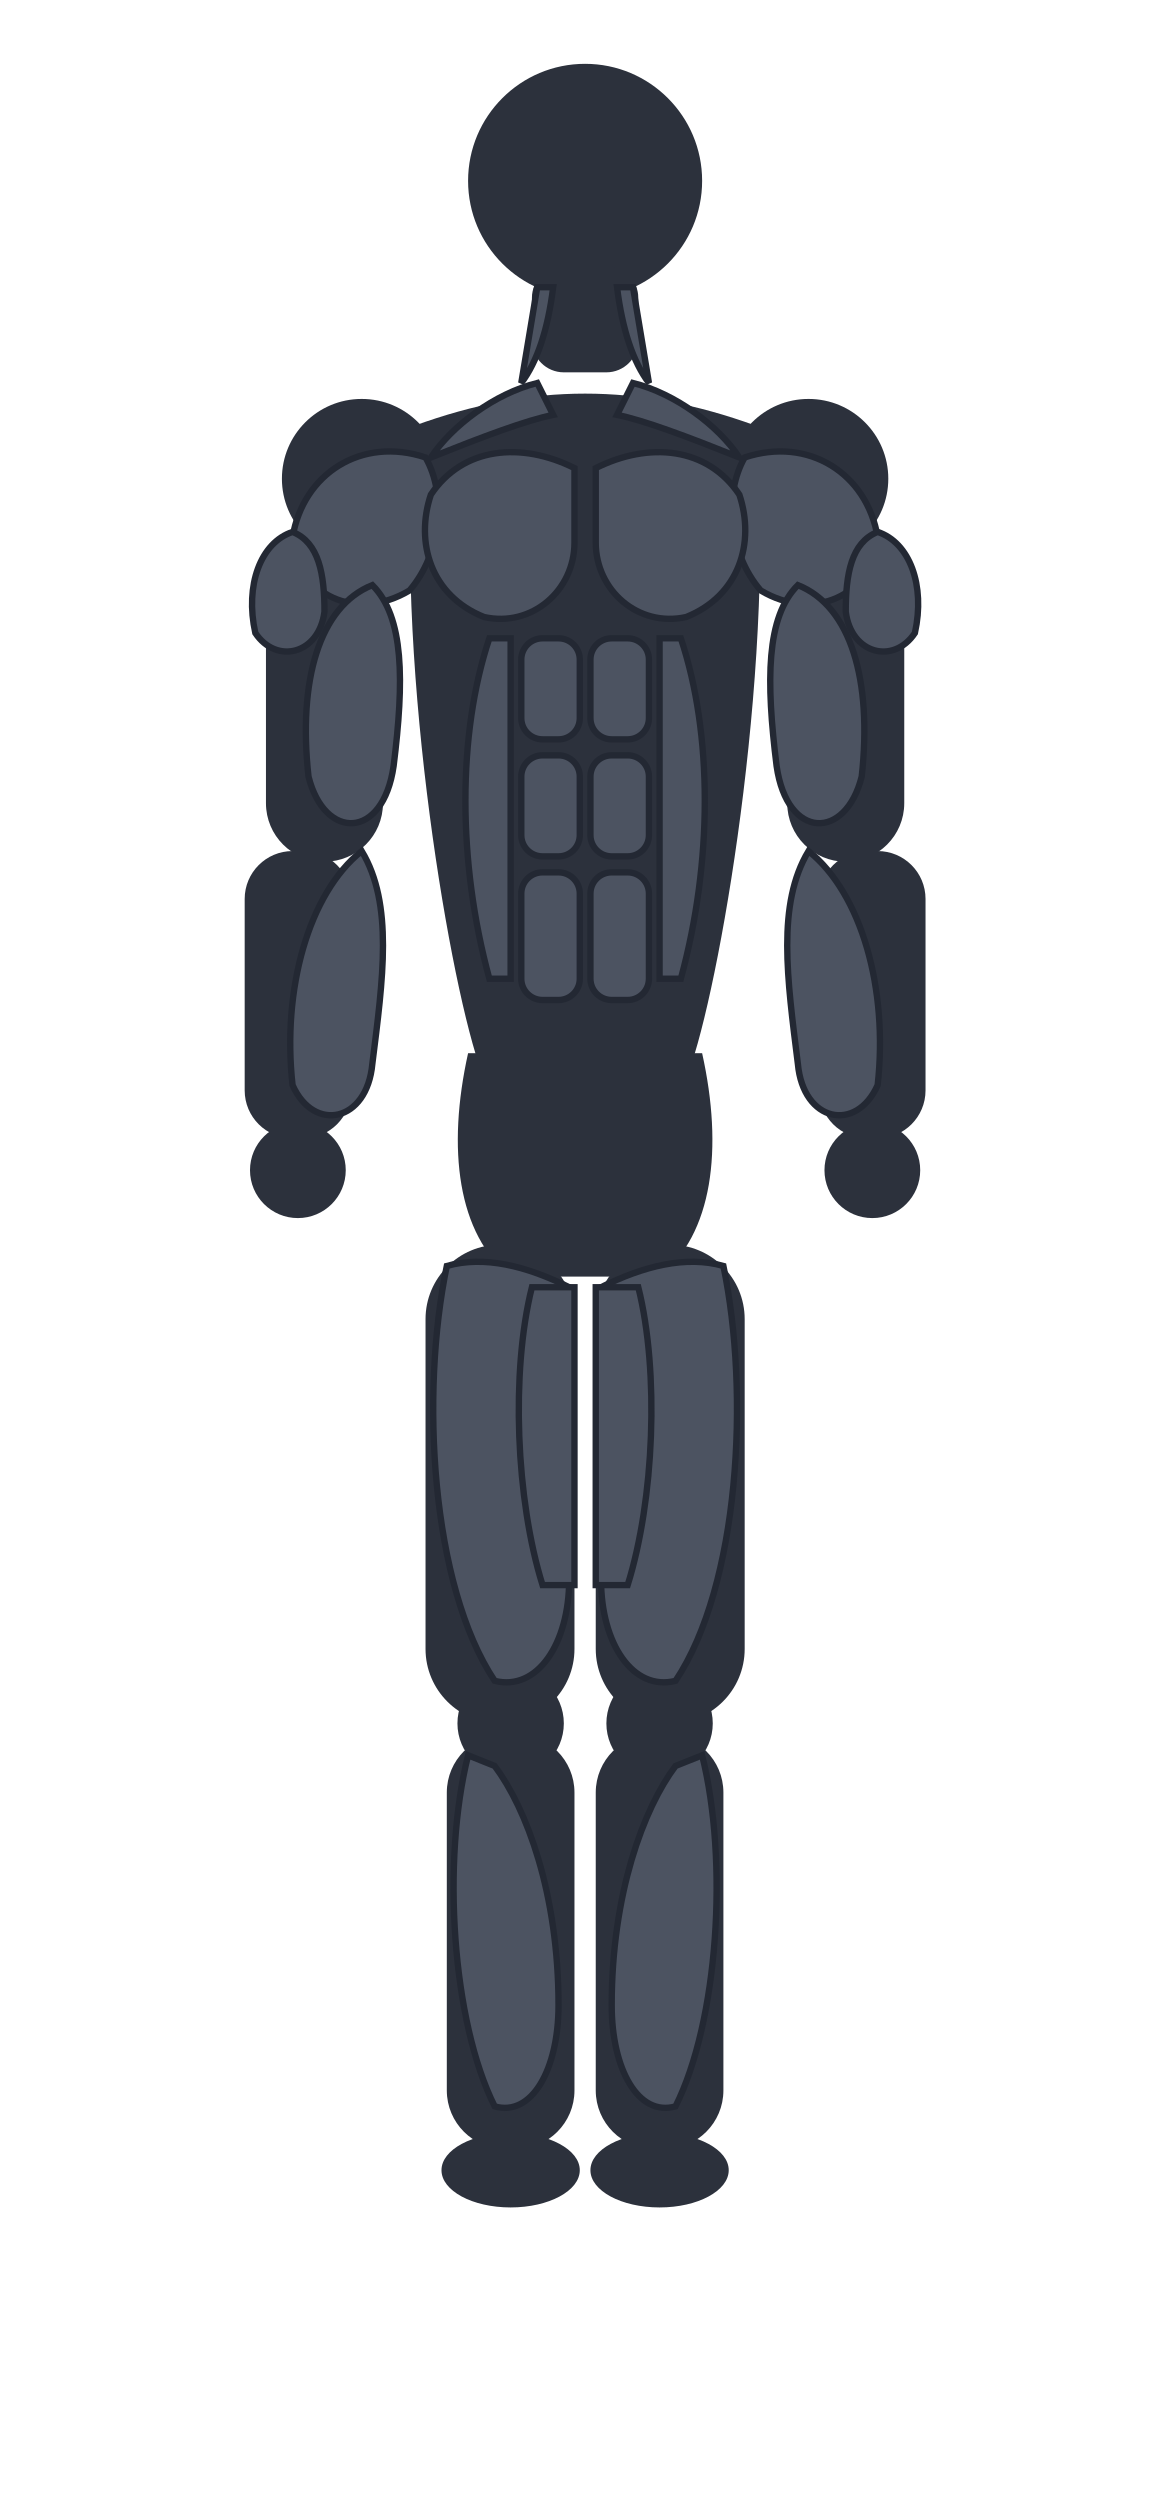
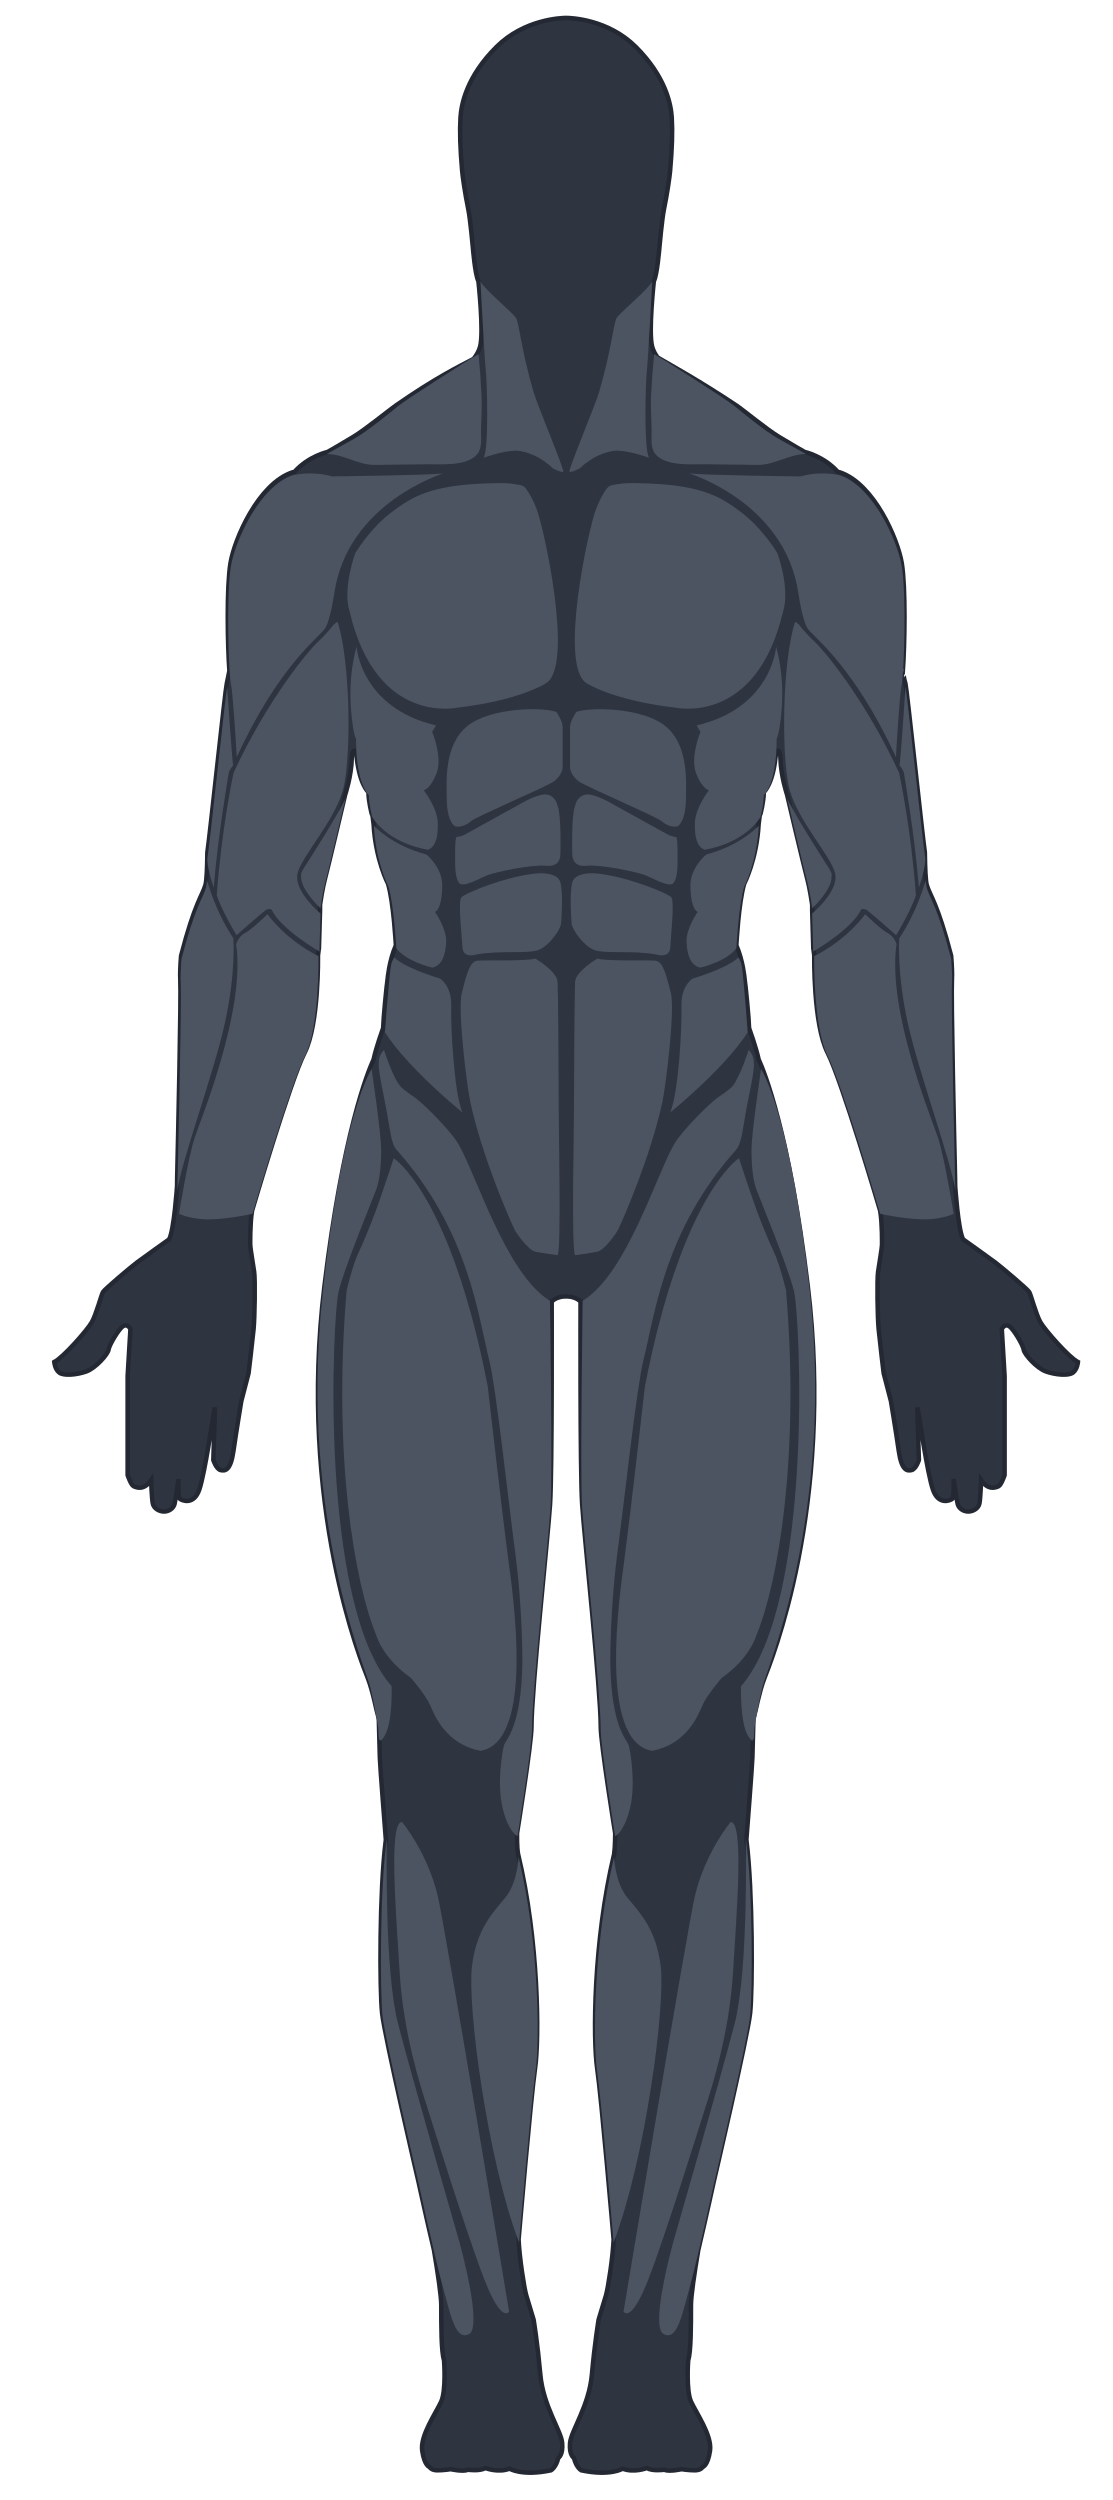
- <svg xmlns="http://www.w3.org/2000/svg" viewBox="0 0 220 470" width="220" height="470">
-   <g fill="#2C313C">
-     <circle cx="110" cy="34" r="22" />
-     <rect x="100" y="50" width="20" height="20" rx="6" />
-     <path d="M78 80 C74 122 84 182 90 200 L130 200 C136 182 146 122 142 80 C120 72 100 72 78 80 Z" />
-     <path d="M88 198 C84 216 86 232 96 240 L124 240 C134 232 136 216 132 198 Z" />
-     <circle cx="68" cy="90" r="15" />
-     <circle cx="152" cy="90" r="15" />
-     <rect x="50" y="100" width="22" height="62" rx="11" />
-     <rect x="148" y="100" width="22" height="62" rx="11" />
-     <rect x="46" y="160" width="20" height="54" rx="9" />
-     <rect x="154" y="160" width="20" height="54" rx="9" />
-     <circle cx="56" cy="220" r="9" />
-     <circle cx="164" cy="220" r="9" />
-     <rect x="80" y="234" width="28" height="90" rx="14" />
-     <rect x="112" y="234" width="28" height="90" rx="14" />
-     <circle cx="96" cy="324" r="10" />
-     <circle cx="124" cy="324" r="10" />
-     <rect x="84" y="326" width="24" height="78" rx="11" />
-     <rect x="112" y="326" width="24" height="78" rx="11" />
-     <ellipse cx="96" cy="408" rx="13" ry="7" />
-     <ellipse cx="124" cy="408" rx="13" ry="7" />
+ <svg xmlns="http://www.w3.org/2000/svg" version="1.1" x="0px" y="0px" width="248.333px" height="557.994px" viewBox="0 0 248.333 557.994" enable-background="new 0 0 248.333 557.994" overflow="visible">
+   <g id="Body_x5F_base">
+     <linearGradient id="SVGID_1_" gradientUnits="userSpaceOnUse" x1="11.58" y1="277.949" x2="241.127" y2="277.949">
+       <stop offset="0" style="stop-color: rgb(66, 186, 191);" />
+       <stop offset="1" style="stop-color: rgb(149, 206, 189);" />
+     </linearGradient>
+     <linearGradient id="grad" gradientTransform="rotate(90)">
+       <stop offset="5%" stop-color="#C70D6C" />
+       <stop offset="95%" stop-color="#BB1817" />
+     </linearGradient>
+     <path fill="#2E3440" stroke="#232833" stroke-miterlimit="10" d="M202.103,152.582c0.303,1.112,3.78,33.957,4.329,37.677  c0.047,3.624,0.172,6.366,0.421,7.24c0.692,2.422,2.343,3.895,5.449,15.839c0.186,2.286,0.242,4.168,0.176,5.286  c-0.216,3.675,0.502,35.751,0.701,44.371c0,0,0.002,1.364,0.018,1.723c0,0,0.656,9.906,1.781,11.906c0,0,5.625,4,7.125,5.125  s7.25,6,7.625,6.625s1.5,5,2.5,6.75s6.375,7.875,8.375,8.875c0,0-0.125,1.625-1.125,2.375s-3.875,0.5-6-0.25s-4.875-3.875-5-4.875  s-2.25-4.625-3.25-5.25s-1.625,0.625-1.625,0.625l0.625,10.5v22.125c0,0-0.75,2.25-1.375,2.5s-2.25,1-3.875-1.375  c0,0-0.125,4.125-0.375,5.25s-1.5,1.75-2.5,1.75s-2.125-0.625-2.375-1.75s-0.875-5.5-0.875-5.5s0.125,4-0.25,4.375  s-3.125,1.625-4.375-2s-3.125-16.625-3.125-16.625l-0.375-1.75l0.375,11.75c0,0-0.625,2-1.625,2.25s-2.25,0.125-2.875-4.25  s-1.75-11.125-1.75-11.125l-1.625-6.25c0,0-0.875-7.25-1.125-9.875s-0.375-11-0.125-12.75s0.875-5.375,0.875-6  c0,0,0.083-4.708-0.406-7.641c0,0-8.469-28.859-11.719-35.234s-3-21.781-3-21.781c-0.063-0.625-0.208-1.51-0.208-1.51l-0.25-8.462  v-1.333c-0.1-0.697-0.553-3.751-1.104-5.789c-0.625-2.313-4.5-18.75-4.5-18.75s-1.396-4.125-1.479-8.125  c-0.032-1.514-0.445-1.856-0.947-1.699c-0.528,7.47-2.761,9.245-2.761,9.245c0,2.153-0.75,4.904-0.75,4.904  c-0.042,0.065-0.091,0.121-0.134,0.185c-0.062,0.521-0.151,1.24-0.26,2.016c-0.429,7.972-3.231,13.347-3.231,13.347  c-1.25,4.186-1.75,13.754-1.75,13.754c1.5,3.404,1.844,7.466,1.844,7.466c0.229,1.42,0.98,9.173,1,11c0,0,1.549,4.269,2.134,6.994  c1.232,2.686,6.798,16.267,10.963,50.552c6,49.395-8.423,84.298-9.66,87.502c-1.236,3.206-1.941,7.397-2.249,8.24  c-0.071,0.195-0.138,0.572-0.219,0.993c-0.098,3.282-0.23,7.849-0.23,8.583c0,1.167-1.333,18.167-1.333,18.167l0.007,0.283  c1.423,11.159,1.383,33.524,0.814,38.618c-0.589,5.271-8.105,37.515-8.105,37.515s-1.788,8.211-3.465,15.297  c-0.867,5.154-1.626,10.25-1.626,12.287c0,4.75,0,10.375-0.625,12.375c0,0-0.5,6.625,0.625,9.125s4.75,7.625,4.25,11  s-1.625,3.625-1.625,3.625s-0.375,0.75-1.75,0.75s-3-0.25-3-0.25s-2.75,0.625-3.875,0.125c0,0-2.5,0.375-3.875-0.375  c0,0-2.875,1.125-5.375,0.125c0,0-2.75,1.75-9.25,0.375c0,0-1.125-0.625-1.625-2.75c0,0-1.125-0.625-0.875-3.375  s4.25-8.25,4.875-15.25s1.5-12.25,1.5-12.25s1.125-3.75,1.625-5.375s1.579-8.785,1.727-12.518c0,0-2.721-31.682-3.67-38.156  c-0.949-6.474-0.873-28.486,3.786-47.888c0.227-1.593,0.233-4.635,0.233-4.635s-3.24-20.035-3.23-23.787  c0.022-8.016-3.674-42.407-4.146-49.646c-0.472-7.239-0.361-45.337-0.361-45.337c-0.412-0.104-0.401-0.533-2.151-0.971  c-1.209-0.167-2.124,0-2.124,0c-1.75,0.438-1.739,0.867-2.151,0.971c0,0,0.111,38.098-0.361,45.337  c-0.472,7.239-4.168,41.631-4.146,49.646c0.01,3.752-3.23,23.787-3.23,23.787s-0.047,3.198,0.233,4.635  c4.658,19.401,4.734,41.414,3.786,47.888c-0.949,6.475-3.67,38.156-3.67,38.156c0.148,3.732,1.227,10.893,1.727,12.518  s1.625,5.375,1.625,5.375s0.875,5.25,1.5,12.25s4.625,12.5,4.875,15.25s-0.875,3.375-0.875,3.375c-0.5,2.125-1.625,2.75-1.625,2.75  c-6.5,1.375-9.25-0.375-9.25-0.375c-2.5,1-5.375-0.125-5.375-0.125c-1.375,0.75-3.875,0.375-3.875,0.375  c-1.125,0.5-3.875-0.125-3.875-0.125s-1.625,0.25-3,0.25s-1.75-0.75-1.75-0.75s-1.125-0.25-1.625-3.625s3.125-8.5,4.25-11  s0.625-9.125,0.625-9.125c-0.625-2-0.625-7.625-0.625-12.375c0-2.037-0.759-7.133-1.626-12.287  c-1.678-7.086-3.465-15.297-3.465-15.297s-7.516-32.244-8.105-37.515c-0.569-5.094-0.609-27.459,0.814-38.618l0.007-0.283  c0,0-1.333-17-1.333-18.167c0-0.734-0.132-5.301-0.23-8.583c-0.081-0.421-0.148-0.798-0.219-0.993  c-0.308-0.843-1.013-5.034-2.249-8.24c-1.236-3.204-15.66-38.107-9.66-87.502c4.165-34.285,9.73-47.866,10.963-50.552  c0.585-2.725,2.134-6.994,2.134-6.994c0.02-1.827,0.771-9.58,1-11c0,0,0.344-4.063,1.844-7.466c0,0-0.5-9.568-1.75-13.754  c0,0-2.802-5.375-3.231-13.347c-0.109-0.776-0.199-1.496-0.26-2.016c-0.043-0.064-0.092-0.12-0.134-0.185  c0,0-0.75-2.751-0.75-4.904c0,0-2.233-1.775-2.761-9.245c-0.502-0.157-0.916,0.185-0.947,1.699c-0.083,4-1.479,8.125-1.479,8.125  s-3.875,16.438-4.5,18.75c-0.551,2.038-1.004,5.092-1.104,5.789v1.333l-0.25,8.462c0,0-0.146,0.885-0.208,1.51  c0,0,0.25,15.406-3,21.781s-11.719,35.234-11.719,35.234c-0.489,2.932-0.406,7.641-0.406,7.641c0,0.625,0.625,4.25,0.875,6  s0.125,10.125-0.125,12.75s-1.125,9.875-1.125,9.875l-1.625,6.25c0,0-1.125,6.75-1.75,11.125s-1.875,4.5-2.875,4.25  s-1.625-2.25-1.625-2.25l0.375-11.75l-0.375,1.75c0,0-1.875,13-3.125,16.625s-4,2.375-4.375,2s-0.25-4.375-0.25-4.375  s-0.625,4.375-0.875,5.5s-1.375,1.75-2.375,1.75s-2.25-0.625-2.5-1.75s-0.375-5.25-0.375-5.25c-1.625,2.375-3.25,1.625-3.875,1.375  s-1.375-2.5-1.375-2.5v-22.125l0.625-10.5c0,0-0.625-1.25-1.625-0.625s-3.125,4.25-3.25,5.25s-2.875,4.125-5,4.875s-5,1-6,0.25  s-1.125-2.375-1.125-2.375c2-1,7.375-7.125,8.375-8.875s2.125-6.125,2.5-6.75s6.125-5.5,7.625-6.625s7.125-5.125,7.125-5.125  c1.125-2,1.781-11.906,1.781-11.906c0.016-0.359,0.018-1.723,0.018-1.723c0.199-8.62,0.917-40.696,0.701-44.371  c-0.066-1.118-0.009-3,0.176-5.286c3.105-11.944,4.757-13.417,5.449-15.839c0.25-0.874,0.375-3.616,0.421-7.24  c0.549-3.72,4.025-36.565,4.329-37.677c0.104-0.354,0.583-2.864,0.583-2.864c-0.398-5.504-0.652-18.646,0.25-24.057  c0.88-5.277,6.167-17.667,13.833-20.25c0,0,0.16-0.042,0.445-0.098c3.208-3.555,7.389-4.439,7.389-4.439s2.875-1.625,5.75-3.375  s7.974-5.939,9.5-7c8.85-6.151,14.032-8.67,17.354-10.402c0.618-0.784,1.163-1.704,1.438-2.723  c0.875-3.25-0.375-14.625-0.375-14.625c-0.75-1.375-1.25-7.625-1.25-7.625s-0.563-6.25-1-8.375  c-0.767-3.724-1.275-7.435-1.375-8.563c-0.438-4.938-0.563-8.875-0.375-11.938c0.183-2.995,1.375-9.125,8-15.75  c6.29-6.29,14.706-6.495,15.542-6.5c0,0,0.03,0,0.042,0s0.042,0,0.042,0c0.835,0.005,9.251,0.209,15.542,6.5  c6.625,6.625,7.817,12.755,8,15.75c0.188,3.063,0.063,7-0.375,11.938c-0.1,1.127-0.608,4.839-1.375,8.563  c-0.438,2.125-1,8.375-1,8.375s-0.5,6.25-1.25,7.625c0,0-1.25,11.375-0.375,14.625c0.238,0.883,0.681,1.688,1.196,2.398  c3.476,2.045,9.207,5.134,17.594,10.727c1.546,1.031,6.625,5.25,9.5,7s5.75,3.375,5.75,3.375s4.181,0.884,7.389,4.439  c0.285,0.057,0.445,0.098,0.445,0.098c7.667,2.583,12.953,14.973,13.833,20.25c0.902,5.411,0.648,18.553,0.25,24.057  C201.52,149.717,201.769,151.665,202.103,152.582z" />
  </g>
-   <g data-muscle="neck" fill="#4C5361" stroke="#232833" stroke-width="1.2">
-     <path d="M104 54 C103 62 101 68 98 72 L101 54 Z" />
-     <path d="M104 54 C103 62 101 68 98 72 L101 54 Z" transform="matrix(-1 0 0 1 220 0)" />
+   <linearGradient gradientUnits="userSpaceOnUse" id="SVGID_2_custom" x1="77.527" x2="124.516" y1="133.003" y2="133.003">
+     <stop offset="0" style="stop-color: rgb(177,131,131);" />
+     <stop offset="1" style="stop-color: rgb(183,117,118);" />
+   </linearGradient>
+   <g id="pectoralis_major">
+     <path data-muscle="chest" fill="#4C5361" id="muscle-0-interactive" d="M78.042,136.525c6,25.647,24.167,21.4,24.167,21.4c13.833-1.595,19.667-5.427,19.667-5.427 c6.333-3.834-0.5-35-2.167-39.058c-0.367-0.894-1-2.404-1.85-3.709c-0.888-1.362-1.012-1.378-3.024-1.695 c-1.389-0.218-2.768-0.236-4.173-0.207c-6.632,0.145-14.23,0.646-19.838,4.125c-2.681,1.662-5.348,3.706-7.419,6.056 c-1.64,1.861-2.822,3.355-4.112,5.45C79.291,123.46,76.375,131.395,78.042,136.525z M174.766,136.525c-6,25.647-24.167,21.4-24.167,21.4c-13.833-1.595-19.667-5.427-19.667-5.427 c-6.333-3.834,0.5-35,2.167-39.058c0.367-0.894,1-2.404,1.85-3.709c0.888-1.362,1.012-1.378,3.024-1.695 c1.389-0.218,2.768-0.236,4.173-0.207c6.632,0.145,14.23,0.646,19.838,4.125c2.681,1.662,5.348,3.706,7.419,6.056 c1.64,1.861,2.822,3.355,4.112,5.45C173.517,123.46,176.433,131.395,174.766,136.525z" />
  </g>
-   <g data-muscle="trapezius" fill="#4C5361" stroke="#232833" stroke-width="1.2">
-     <path d="M101 72 C93 74 85 80 81 86 C91 82 99 79 104 78 Z" />
-     <path d="M101 72 C93 74 85 80 81 86 C91 82 99 79 104 78 Z" transform="matrix(-1 0 0 1 220 0)" />
+   <linearGradient gradientUnits="userSpaceOnUse" id="SVGID_6_" x1="39.958" x2="71.087" y1="238.1" y2="238.1">
+     <stop offset="0" style="stop-color: rgb(177,200,135);" />
+     <stop offset="1" style="stop-color: rgb(166,196,106);" />
+   </linearGradient>
+   <g id="finger_flexors">
+     <path data-muscle="forearms" fill="#4C5361" d="M52.708,210.727c0,0,0.459-1.699,2-2.5c1.563-0.813,5-4.188,5-4.188s3.75,5.5,11.375,9.375 c0,0,0.25,15.875-3,22.25s-11.729,35.25-11.729,35.25s-7.082,1.615-11.563,1.167c-3.333-0.333-4.833-1.167-4.833-1.167 s2-12.5,3.5-17S54.833,225.477,52.708,210.727z M200.1,210.727c0,0-0.459-1.699-2-2.5c-1.563-0.813-5-4.188-5-4.188s-3.75,5.5-11.375,9.375 c0,0-0.25,15.875,3,22.25s11.729,35.25,11.729,35.25s7.082,1.615,11.563,1.167c3.333-0.333,4.833-1.167,4.833-1.167s-2-12.5-3.5-17 S197.975,225.477,200.1,210.727z" />
  </g>
-   <g data-muscle="front_deltoid" fill="#4C5361" stroke="#232833" stroke-width="1.2">
-     <path d="M80 86 C68 82 57 89 55 101 C56 112 67 117 77 111 C83 104 84 93 80 86 Z" />
-     <path d="M80 86 C68 82 57 89 55 101 C56 112 67 117 77 111 C83 104 84 93 80 86 Z" transform="matrix(-1 0 0 1 220 0)" />
+   <linearGradient gradientUnits="userSpaceOnUse" id="SVGID_3_" x1="50.929" x2="98.958" y1="137.32" y2="137.32">
+     <stop offset="0" style="stop-color: rgb(181,98,69);" />
+     <stop offset="1" style="stop-color: rgb(183,82,44);" />
+   </linearGradient>
+   <g id="deltoid">
+     <path data-muscle="front_deltoid side_deltoid" fill="#4C5361" d="M65.375,106.077c0,0,4.083-1.083,8.75,0.255c0,0,21.5-0.25,24.833-0.667 c0,0-21.333,6.5-24.333,26.667c0,0-0.833,5.916-2,7.833s-10.208,8.062-19.792,28.813c0,0-0.792-14.15-1.292-16.317 c-0.5-2.167-1.083-19.833,0-26.333C52.421,121.05,57.708,108.66,65.375,106.077z M187.433,106.077c0,0-4.083-1.083-8.75,0.255c0,0-21.5-0.25-24.833-0.667 c0,0,21.333,6.5,24.333,26.667c0,0,0.833,5.916,2,7.833s10.208,8.062,19.792,28.813c0,0,0.792-14.15,1.292-16.317 c0.5-2.167,1.083-19.833,0-26.333C200.386,121.05,195.1,108.66,187.433,106.077z" />
  </g>
-   <g data-muscle="side_deltoid" fill="#4C5361" stroke="#232833" stroke-width="1.2">
-     <path d="M55 100 C49 102 46 110 48 119 C52 125 60 123 61 115 C61 108 60 102 55 100 Z" />
-     <path d="M55 100 C49 102 46 110 48 119 C52 125 60 123 61 115 C61 108 60 102 55 100 Z" transform="matrix(-1 0 0 1 220 0)" />
+   <linearGradient gradientUnits="userSpaceOnUse" id="SVGID_4_" x1="46.28" x2="52.041" y1="175.665" y2="175.665">
+     <stop offset="0" style="stop-color: rgb(159,145,116);" />
+     <stop offset="1" style="stop-color: rgb(161,144,90);" />
+   </linearGradient>
+   <g id="triceps">
+     <path data-muscle="triceps" fill="#4C5361" d="M50.708,153.249c0,0,1.083,16.499,1.333,17.582c0,0-0.875,0.959-1,1.793 c-0.125,0.833-2.333,13.334-3.333,25.458c0,0-1.75-4.917-1.375-6.854S50.396,154.394,50.708,153.249z M71.521,202.727c0,0-4.5-4.188-4.313-7.125c0,0-0.25-0.563,0.625-1.875s8.563-13.375,9.313-15.688 c0,0-3.875,16.438-4.5,18.75S71.521,202.727,71.521,202.727z M202.1,153.249c0,0-1.083,16.499-1.333,17.582c0,0,0.875,0.959,1,1.793 c0.125,0.833,2.333,13.334,3.333,25.458c0,0,1.75-4.917,1.375-6.854S202.412,154.394,202.1,153.249z M181.287,202.727c0,0,4.5-4.188,4.313-7.125c0,0,0.25-0.563-0.625-1.875 s-8.563-13.375-9.313-15.688c0,0,3.875,16.438,4.5,18.75S181.287,202.727,181.287,202.727z" />
  </g>
-   <g data-muscle="chest" fill="#4C5361" stroke="#232833" stroke-width="1.2">
-     <path d="M108 88 C98 83 87 84 81 93 C78 102 81 112 91 116 C100 118 108 111 108 102 Z" />
-     <path d="M108 88 C98 83 87 84 81 93 C78 102 81 112 91 116 C100 118 108 111 108 102 Z" transform="matrix(-1 0 0 1 220 0)" />
+   <linearGradient gradientUnits="userSpaceOnUse" id="SVGID_10_" x1="99.672" x2="125.583" y1="171.41" y2="171.41">
+     <stop offset="0" style="stop-color: rgb(94,100,75);" />
+     <stop offset="1" style="stop-color: rgb(95,103,55);" />
+   </linearGradient>
+   <g id="abdominals">
+     <path data-muscle="abs" fill="#4C5361" d="M124.208,158.922c0,0,1.375,2.033,1.375,3.35c0,1.315,0,9.09,0,9.09s-0.125,1.913-2.25,3.229 c-2.125,1.316-17.25,7.774-18.25,8.73c-1,0.957-3.125,1.675-3.875,0.838c-0.75-0.838-1.5-2.631-1.5-5.98 c0-3.349-0.75-11.84,4.625-16.146S121.708,157.846,124.208,158.922z M124.458,179.853c0,0-0.375-2.153-2.375-2.512s-6.5,2.392-6.5,2.392l-12.125,6.698 c0,0-1,0.358-1.5,0.358s-0.375,5.143-0.375,5.861c0,0.717,0,3.229,0.875,4.425s4.875-1.196,6.5-1.794s9.625-2.393,13-2.033 c3.375,0.358,3.125-2.751,3.125-2.751S125.333,182.125,124.458,179.853z M120.083,194.922c0,0,4.375-0.358,5,2.033c0.625,2.393,0.25,8.253,0.125,9.329 c-0.125,1.077-2.5,4.784-5,5.741s-8.875,0-14.125,1.076c0,0-2.75,0.838-2.875-1.674s-1-10.166-0.25-11.123 S113.458,195.401,120.083,194.922z M119.458,213.94c0,0,4.875,2.832,5,5.225s0.25,22.555,0.25,29.125c0,5,0.583,30.6-0.25,31.875 c0,0-3.5-0.479-5-0.797c-1.5-0.32-4.159-3.979-4.625-4.953c-1.375-2.875-7.25-16.375-9.875-28.5 c-0.739-3.416-2.875-20.497-1.875-24.324s1.667-7.017,3.5-7.176S117.5,214.581,119.458,213.94z M128.6,158.922c0,0-1.375,2.033-1.375,3.35c0,1.315,0,9.09,0,9.09s0.125,1.913,2.25,3.229 c2.125,1.316,17.25,7.774,18.25,8.73c1,0.957,3.125,1.675,3.875,0.838c0.75-0.838,1.5-2.631,1.5-5.98 c0-3.349,0.75-11.84-4.625-16.146S131.1,157.846,128.6,158.922z M128.35,179.853c0,0,0.375-2.153,2.375-2.512s6.5,2.392,6.5,2.392l12.125,6.698 c0,0,1,0.358,1.5,0.358s0.375,5.143,0.375,5.861c0,0.717,0,3.229-0.875,4.425s-4.875-1.196-6.5-1.794s-9.625-2.393-13-2.033 c-3.375,0.358-3.125-2.751-3.125-2.751S127.475,182.125,128.35,179.853z M132.725,194.922c0,0-4.375-0.358-5,2.033c-0.625,2.393-0.25,8.253-0.125,9.329 c0.125,1.077,2.5,4.784,5,5.741s8.875,0,14.125,1.076c0,0,2.75,0.838,2.875-1.674s1-10.166,0.25-11.123 S139.35,195.401,132.725,194.922z M133.35,213.94c0,0-4.875,2.832-5,5.225s-0.25,22.555-0.25,29.125c0,5-0.583,30.6,0.25,31.875 c0,0,3.5-0.479,5-0.797c1.5-0.32,4.159-3.979,4.625-4.953c1.375-2.875,7.25-16.375,9.875-28.5 c0.739-3.416,2.875-20.497,1.875-24.324s-1.667-7.017-3.5-7.176S135.308,214.581,133.35,213.94z" />
  </g>
-   <g data-muscle="biceps" fill="#4C5361" stroke="#232833" stroke-width="1.2">
-     <path d="M70 110 C60 114 56 128 58 146 C61 158 72 158 74 144 C76 128 76 116 70 110 Z" />
-     <path d="M70 110 C60 114 56 128 58 146 C61 158 72 158 74 144 C76 128 76 116 70 110 Z" transform="matrix(-1 0 0 1 220 0)" />
+   <linearGradient gradientUnits="userSpaceOnUse" id="SVGID_14_" x1="105.176" x2="120.007" y1="457.5" y2="457.5">
+     <stop offset="0" style="stop-color: rgb(129,109,152);" />
+     <stop offset="1" style="stop-color: rgb(116,80,154);" />
+   </linearGradient>
+   <g id="gastrocnemius">
+     <path data-muscle="calves" fill="#4C5361" d="M115.74,414.479c0,0-0.176,5.746-3.032,9.16c-2.856,3.414-6.375,7.025-7.375,15.275 c-1.065,8.789,3.375,42.875,10.523,61.607c0,0,2.721-31.682,3.67-38.156C120.475,455.893,120.398,433.879,115.74,414.479z M137.067,414.479c0,0,0.176,5.746,3.032,9.16c2.856,3.414,6.375,7.025,7.375,15.275 c1.065,8.789-3.375,42.875-10.523,61.607c0,0-2.721-31.682-3.67-38.156C132.333,455.893,132.409,433.879,137.067,414.479z" />
  </g>
-   <g data-muscle="forearms" fill="#4C5361" stroke="#232833" stroke-width="1.2">
-     <path d="M68 160 C58 168 53 186 55 204 C59 213 69 211 70 200 C72 184 74 170 68 160 Z" />
-     <path d="M68 160 C58 168 53 186 55 204 C59 213 69 211 70 200 C72 184 74 170 68 160 Z" transform="matrix(-1 0 0 1 220 0)" />
+   <linearGradient gradientUnits="userSpaceOnUse" id="SVGID_20_" x1="84.53" x2="123.063" y1="322.087" y2="322.087">
+     <stop offset="0" style="stop-color: rgb(73,79,117);" />
+     <stop offset="1" style="stop-color: rgb(50,55,125);" />
+   </linearGradient>
+   <g id="sartorius_abductors">
+     <path data-muscle="adductors" fill="#4C5361" d="M118.737,386.057c-0.022-8.016,3.674-42.408,4.146-49.646c0.472-7.24-0.133-46.079-0.133-46.079 c-9.875-6-16.542-28.542-20.542-35.167c-1.757-2.91-7.375-8.5-9.297-9.965c-1.125-0.857-2.88-1.892-3.661-2.868 c-1.667-2.083-3.542-8.001-3.542-8.001c-2,2.168-1.198,4.34,0.5,13.168c0.833,4.333,1,7.666,2.333,9.166 c16.057,18.062,18.121,36.818,20.667,47c1.5,6,4.094,30.086,5.875,43.583c0.583,4.417,1.458,13.416,1.512,23.641 c-0.22,14.775-3.696,17.311-4.092,18.604c-0.417,1.361-1.642,8.703-0.308,14.121c1.335,5.418,3.311,6.23,3.311,6.23 S118.747,389.809,118.737,386.057z M134.071,386.057c0.022-8.016-3.674-42.408-4.146-49.646c-0.472-7.24,0.133-46.079,0.133-46.079 c9.875-6,16.542-28.542,20.542-35.167c1.757-2.91,7.375-8.5,9.297-9.965c1.125-0.857,2.88-1.892,3.661-2.868 c1.667-2.083,3.542-8.001,3.542-8.001c2,2.168,1.198,4.34-0.5,13.168c-0.833,4.333-1,7.666-2.333,9.166 c-16.057,18.062-18.121,36.818-20.667,47c-1.5,6-4.094,30.086-5.875,43.583c-0.583,4.417-1.458,13.416-1.512,23.641 c0.22,14.775,3.696,17.311,4.092,18.604c0.417,1.361,1.642,8.703,0.308,14.121c-1.335,5.418-3.311,6.23-3.311,6.23 S134.061,389.809,134.071,386.057z" />
  </g>
-   <g data-muscle="obliques" fill="#4C5361" stroke="#232833" stroke-width="1.2">
-     <path d="M92 120 C86 138 86 162 92 184 L96 184 L96 120 Z" />
-     <path d="M92 120 C86 138 86 162 92 184 L96 184 L96 120 Z" transform="matrix(-1 0 0 1 220 0)" />
+   <linearGradient gradientUnits="userSpaceOnUse" id="SVGID_17_" x1="107.229" x2="125.719" y1="84.051" y2="84.051">
+     <stop offset="0" style="stop-color: rgb(171,104,149);" />
+     <stop offset="1" style="stop-color: rgb(176,36,134);" />
+   </linearGradient>
+   <g id="sternocleidomastoid">
+     <path data-muscle="neck" fill="#4C5361" d="M107.229,62.772c0,0,0.946,17.958,1.198,19.943c0.252,1.986,0.757,17.605-0.504,19.458 c0,0,4.12-1.5,7.062-1.588c1.008-0.03,4.666,0.397,8.448,3.972c0,0,1.892,0.992,2.27,0.728c0.378-0.265-5.758-14.847-6.62-17.804 c-2.815-9.656-3.173-15.354-3.93-16.545C114.396,69.744,107.733,64.228,107.229,62.772z M145.579,62.772c0,0-0.946,17.958-1.198,19.943c-0.252,1.986-0.757,17.605,0.504,19.458 c0,0-4.12-1.5-7.062-1.588c-1.008-0.03-4.666,0.397-8.448,3.972c0,0-1.892,0.992-2.27,0.728c-0.378-0.265,5.758-14.847,6.62-17.804 c2.815-9.656,3.173-15.354,3.93-16.545C138.412,69.744,145.074,64.228,145.579,62.772z" />
  </g>
-   <g data-muscle="abs" fill="#4C5361" stroke="#232833" stroke-width="1.2">
-     <rect x="98" y="120" width="11" height="19" rx="4" />
-     <rect x="111" y="120" width="11" height="19" rx="4" />
-     <rect x="98" y="142" width="11" height="19" rx="4" />
-     <rect x="111" y="142" width="11" height="19" rx="4" />
-     <rect x="98" y="164" width="11" height="24" rx="4" />
-     <rect x="111" y="164" width="11" height="24" rx="4" />
+   <linearGradient gradientTransform="matrix(-1 0 0 1 -332.0254 0)" gradientUnits="userSpaceOnUse" id="SVGID_43_" x1="-508.454" x2="-469.529" y1="324.647" y2="324.647">
+     <stop offset="0" style="stop-color: rgb(126,155,181);" />
+     <stop offset="1" style="stop-color: rgb(101,142,185);" />
+   </linearGradient>
+   <g id="quadriceps">
+     <path data-muscle="quads" fill="#4C5361" d="M143.933,309.498c0,0-3.208,28.333-4.542,38.333c-1.047,7.852-6.027,41.003,6.206,42.962 c7.664-1.539,10.169-7.795,11.169-10.129c1-2.332,4.333-6.166,4.333-6.166c6.167-4.334,7.564-9.09,7.564-9.09 c5.13-12.164,9.891-40.885,6.769-77.473c0,0-1.377-5.721-2.667-8.435c-3.828-8.061-6.833-18.166-7.833-21 C164.933,258.5,152.266,266.495,143.933,309.498z M108.875,309.498c0,0,3.208,28.333,4.542,38.333c1.047,7.852,6.027,41.003-6.206,42.962 c-7.664-1.539-10.169-7.795-11.169-10.129c-1-2.332-4.333-6.166-4.333-6.166c-6.167-4.334-7.564-9.09-7.564-9.09 c-5.13-12.164-9.891-40.885-6.769-77.473c0,0,1.377-5.721,2.667-8.435c3.828-8.061,6.833-18.166,7.833-21 C87.875,258.5,100.542,266.495,108.875,309.498z" />
  </g>
-   <g data-muscle="quads" fill="#4C5361" stroke="#232833" stroke-width="1.2">
-     <path d="M84 238 C79 262 81 298 93 316 C101 318 107 309 107 297 L107 242 C99 238 91 236 84 238 Z" />
-     <path d="M84 238 C79 262 81 298 93 316 C101 318 107 309 107 297 L107 242 C99 238 91 236 84 238 Z" transform="matrix(-1 0 0 1 220 0)" />
+   <linearGradient gradientTransform="matrix(-1 0 0 1 -332.0254 0)" gradientUnits="userSpaceOnUse" id="SVGID_44_" x1="-545.25" x2="-532.681" y1="231.106" y2="231.106">
+     <stop offset="0" style="stop-color: rgb(66, 186, 191);" />
+     <stop offset="1" style="stop-color: rgb(149, 206, 189);" />
+   </linearGradient>
+   <g id="brachioradialis">
+     <path data-muscle="forearms" fill="#4C5361" d="M200.725,209.415c3.165-4.747,4.96-9.754,5.893-12.992c0.062,0.813,0.138,1.412,0.232,1.742 c0.692,2.422,2.343,3.895,5.449,15.839c0.186,2.286,0.242,4.169,0.176,5.286c-0.25,4.25,0.75,46.5,0.75,46.5 c-0.875-6.625-8.125-26.125-10.625-37.5S200.725,209.415,200.725,209.415z M52.083,209.415c-3.165-4.747-4.96-9.754-5.893-12.992c-0.062,0.813-0.138,1.412-0.232,1.742 c-0.692,2.422-2.343,3.895-5.449,15.839c-0.186,2.286-0.242,4.169-0.176,5.286c0.25,4.25-0.75,46.5-0.75,46.5 c0.875-6.625,8.125-26.125,10.625-37.5S52.083,209.415,52.083,209.415z" />
  </g>
-   <g data-muscle="adductors" fill="#4C5361" stroke="#232833" stroke-width="1.2">
-     <path d="M100 242 C96 258 97 282 102 298 L108 298 L108 242 Z" />
-     <path d="M100 242 C96 258 97 282 102 298 L108 298 L108 242 Z" transform="matrix(-1 0 0 1 220 0)" />
+   <linearGradient gradientUnits="userSpaceOnUse" id="SVGID_18_" x1="72.917" x2="107.53" y1="91.407" y2="91.407">
+     <stop offset="0" style="stop-color: rgb(124,67,89);" />
+     <stop offset="1" style="stop-color: rgb(78,46,54);" />
+   </linearGradient>
+   <g id="trapezius">
+     <path data-muscle="trapezius" fill="#4C5361" d="M106.809,79.04c0.307,3.086,0.532,6.221,0.682,9.322c0.12,2.486-0.062,4.957-0.126,7.441 c-0.045,1.741,0.361,4.069-0.817,5.529c-2.239,2.774-8.049,2.271-11.148,2.293c-3.904,0.028-7.811,0.089-11.714,0.149 c-3.684,0.056-7.068-2.442-10.768-2.442c0,0,2.916-1.625,6.083-3.375c3.167-1.75,8.402-6.125,9.917-7.375 S103.917,80.665,106.809,79.04z M145.999,79.04c-0.307,3.086-0.532,6.221-0.682,9.322c-0.12,2.486,0.062,4.957,0.126,7.441 c0.045,1.741-0.361,4.069,0.817,5.529c2.239,2.774,8.049,2.271,11.148,2.293c3.904,0.028,7.811,0.089,11.714,0.149 c3.684,0.056,7.068-2.442,10.768-2.442c0,0-2.916-1.625-6.083-3.375c-3.167-1.75-8.402-6.125-9.917-7.375 S148.891,80.665,145.999,79.04z" />
  </g>
-   <g data-muscle="calves" fill="#4C5361" stroke="#232833" stroke-width="1.2">
-     <path d="M88 330 C83 350 85 380 93 396 C100 398 105 389 105 377 C105 356 99 340 93 332 Z" />
-     <path d="M88 330 C83 350 85 380 93 396 C100 398 105 389 105 377 C105 356 99 340 93 332 Z" transform="matrix(-1 0 0 1 220 0)" />
+   <linearGradient gradientUnits="userSpaceOnUse" id="SVGID_19_" x1="48.374" x2="77.793" y1="175.601" y2="175.601">
+     <stop offset="0" style="stop-color: rgb(203,174,104);" />
+     <stop offset="1" style="stop-color: rgb(208,168,70);" />
+   </linearGradient>
+   <g id="biceps">
+     <path data-muscle="biceps" fill="#4C5361" d="M76.792,175.328c1.583-7.583,1.416-27.409-1.417-36.496c0,0-0.255-0.076-0.851,0.568l0.018-0.069 c0,0-1.5,2-3.583,3.917s-11.25,12.833-18.833,29.25c0,0-2.667,12.247-3.75,27.33c0,0,1.021,3.273,4.417,8.916 c0,0,5.166-4.582,6.583-5.666c0,0,0.651-0.329,1.207-0.097c2.048,4.42,10.71,9.392,10.71,9.392l0.25-8.463 c0,0-5.834-4.833-5.167-8.75C67.042,191.245,75.208,182.911,76.792,175.328z M176.016,175.328c-1.583-7.583-1.416-27.409,1.417-36.496c0,0,0.255-0.076,0.851,0.568 l-0.018-0.069c0,0,1.5,2,3.583,3.917s11.25,12.833,18.833,29.25c0,0,2.667,12.247,3.75,27.33c0,0-1.021,3.273-4.417,8.916 c0,0-5.166-4.582-6.583-5.666c0,0-0.651-0.329-1.207-0.097c-2.048,4.42-10.71,9.392-10.71,9.392l-0.25-8.463 c0,0,5.834-4.833,5.167-8.75C185.766,191.245,177.599,182.911,176.016,175.328z" />
+   </g>
+   <linearGradient gradientUnits="userSpaceOnUse" id="SVGID_16_" x1="85.017" x2="105.689" y1="465.776" y2="465.776">
+     <stop offset="0" style="stop-color: rgb(150,106,132);" />
+     <stop offset="1" style="stop-color: rgb(145,86,123);" />
+   </linearGradient>
+   <g id="peroneus_longus">
+     <path data-muscle="calves" fill="#4C5361" d="M102.597,500.615c0,0,5.181,18.668,2.129,20.324c-3.052,1.658-4.125-4.127-5.926-10.686 s-5.309-22.674-5.309-22.674s-7.516-32.244-8.105-37.514c-0.589-5.271-0.612-29.033,0.967-39.74c0,0-0.646,29.244,2.486,41.346 C91.97,463.773,102.597,500.615,102.597,500.615z M150.21,500.615c0,0-5.181,18.668-2.129,20.324c3.052,1.658,4.125-4.127,5.926-10.686 s5.309-22.674,5.309-22.674s7.516-32.244,8.105-37.514c0.589-5.271,0.612-29.033-0.967-39.74c0,0,0.646,29.244-2.486,41.346 C160.838,463.773,150.21,500.615,150.21,500.615z" />
+   </g>
+   <linearGradient gradientTransform="matrix(-1 0 0 1 -332.0254 0)" gradientUnits="userSpaceOnUse" id="SVGID_29_" x1="-506.623" x2="-486.947" y1="166.996" y2="166.996">
+     <stop offset="0" style="stop-color: rgb(124,111,80);" />
+     <stop offset="1" style="stop-color: rgb(127,113,51);" />
+   </linearGradient>
+   <g id="external_oblique">
+     <path data-muscle="obliques" fill="#4C5361" d="M173.225,144.332c0,0-0.875,13.634-17.75,17.581l0.875,1.436c0,0-2.375,5.621-1,9.209 s2.875,3.828,2.875,3.828s-3,3.826-3.125,7.176c-0.125,3.349,0.5,5.382,2.125,6.1c0,0,8.5-1.076,12.5-7.296 c0,0,0.75-2.751,0.75-4.903c0,0,2.875-2.273,2.875-12.559c0,0,0.375-0.718,0.625-2.393 C174.225,160.836,175.6,152.943,173.225,144.332z M169.35,184.278c0,0-3.75,4.307-11.75,6.459c0,0-3.5,2.87-3.5,6.817 c0,3.946,0.875,5.741,1.625,5.979c0,0-2.625,3.708-2.5,6.697c0.125,2.99,1,5.383,3.125,5.742c0,0,5.75-1.316,8-4.307 c0,0,0.5-9.568,1.75-13.754C166.1,197.913,168.975,192.411,169.35,184.278z M164.808,213.665c0,0-1.333,1.983-10.208,4.75c0,0-2.625,1.509-2.5,6.162 c0.125,4.652-0.625,19.186-2.5,23.713c0,0,11.917-9.576,17.292-17.875c0,0-0.917-11.948-1.167-13.583 S165.641,215.165,164.808,213.665z M79.583,144.332c0,0,0.875,13.634,17.75,17.581l-0.875,1.436c0,0,2.375,5.621,1,9.209 s-2.875,3.828-2.875,3.828s3,3.826,3.125,7.176c0.125,3.349-0.5,5.382-2.125,6.1c0,0-8.5-1.076-12.5-7.296 c0,0-0.75-2.751-0.75-4.903c0,0-2.875-2.273-2.875-12.559c0,0-0.375-0.718-0.625-2.393 C78.583,160.836,77.208,152.943,79.583,144.332z M83.458,184.278c0,0,3.75,4.307,11.75,6.459c0,0,3.5,2.87,3.5,6.817 c0,3.946-0.875,5.741-1.625,5.979c0,0,2.625,3.708,2.5,6.697c-0.125,2.99-1,5.383-3.125,5.742c0,0-5.75-1.316-8-4.307 c0,0-0.5-9.568-1.75-13.754C86.708,197.913,83.833,192.411,83.458,184.278z M88,213.665c0,0,1.333,1.983,10.208,4.75c0,0,2.625,1.509,2.5,6.162 c-0.125,4.652,0.625,19.186,2.5,23.713c0,0-11.917-9.576-17.292-17.875c0,0,0.917-11.948,1.167-13.583S87.167,215.165,88,213.665z" />
+   </g>
+   <linearGradient gradientTransform="matrix(-1 0 0 1 -332.0254 0)" gradientUnits="userSpaceOnUse" id="SVGID_45_" x1="-513.966" x2="-497.405" y1="313.543" y2="313.543">
+     <stop offset="0" style="stop-color: rgb(153,128,164);" />
+     <stop offset="1" style="stop-color: rgb(154,103,172);" />
+   </linearGradient>
+   <g id="tensor_fasciae_latae">
+     <path data-muscle="glutes" fill="#4C5361" d="M169.866,238.603c0,0-2.129,14.196-2.135,18.074c-0.006,3.876,0.4,6.928,1.082,8.783 c0.683,1.855,6.962,17.045,8.384,22.629s4.466,69.605-11.803,88.277c0,0-0.26,7.846,1.502,10.959 c1.763,3.115,1.33-0.945,1.495-1.826c0.5-2.667,0.983-5.839,1.833-9.167c1-3.916,15.708-37.958,10.667-86.583 C176.642,248.768,169.866,238.603,169.866,238.603z M82.941,238.603c0,0,2.129,14.196,2.135,18.074c0.006,3.876-0.4,6.928-1.082,8.783 c-0.683,1.855-6.962,17.045-8.384,22.629s-4.466,69.605,11.803,88.277c0,0,0.26,7.846-1.502,10.959 c-1.763,3.115-1.33-0.945-1.495-1.826c-0.5-2.667-0.983-5.839-1.833-9.167c-1-3.916-15.708-37.958-10.667-86.583 C76.166,248.768,82.941,238.603,82.941,238.603z" />
+   </g>
+   <linearGradient gradientUnits="userSpaceOnUse" id="SVGID_15_" x1="87.987" x2="113.633" y1="461.488" y2="461.488">
+     <stop offset="0" style="stop-color: rgb(207,116,69);" />
+     <stop offset="1" style="stop-color: rgb(215,88,19);" />
+   </linearGradient>
+   <g id="tibialis_anterior">
+     <path data-muscle="calves" fill="#4C5361" d="M89.717,406.646c0,0,5.616,6.643,7.991,16.518c1.553,6.459,15.925,92.766,15.925,92.766 s-1.59,2.953-5.533-7.172c-3.942-10.125-11.454-34.367-12.822-38.66c-1.37-4.295-5.258-16.17-6.086-29.951 S86.711,406.805,89.717,406.646z M163.09,406.646c0,0-5.616,6.643-7.991,16.518c-1.553,6.459-15.925,92.766-15.925,92.766 s1.59,2.953,5.533-7.172c3.942-10.125,11.454-34.367,12.822-38.66c1.37-4.295,5.258-16.17,6.086-29.951 S166.097,406.805,163.09,406.646z" />
  </g>
</svg>
